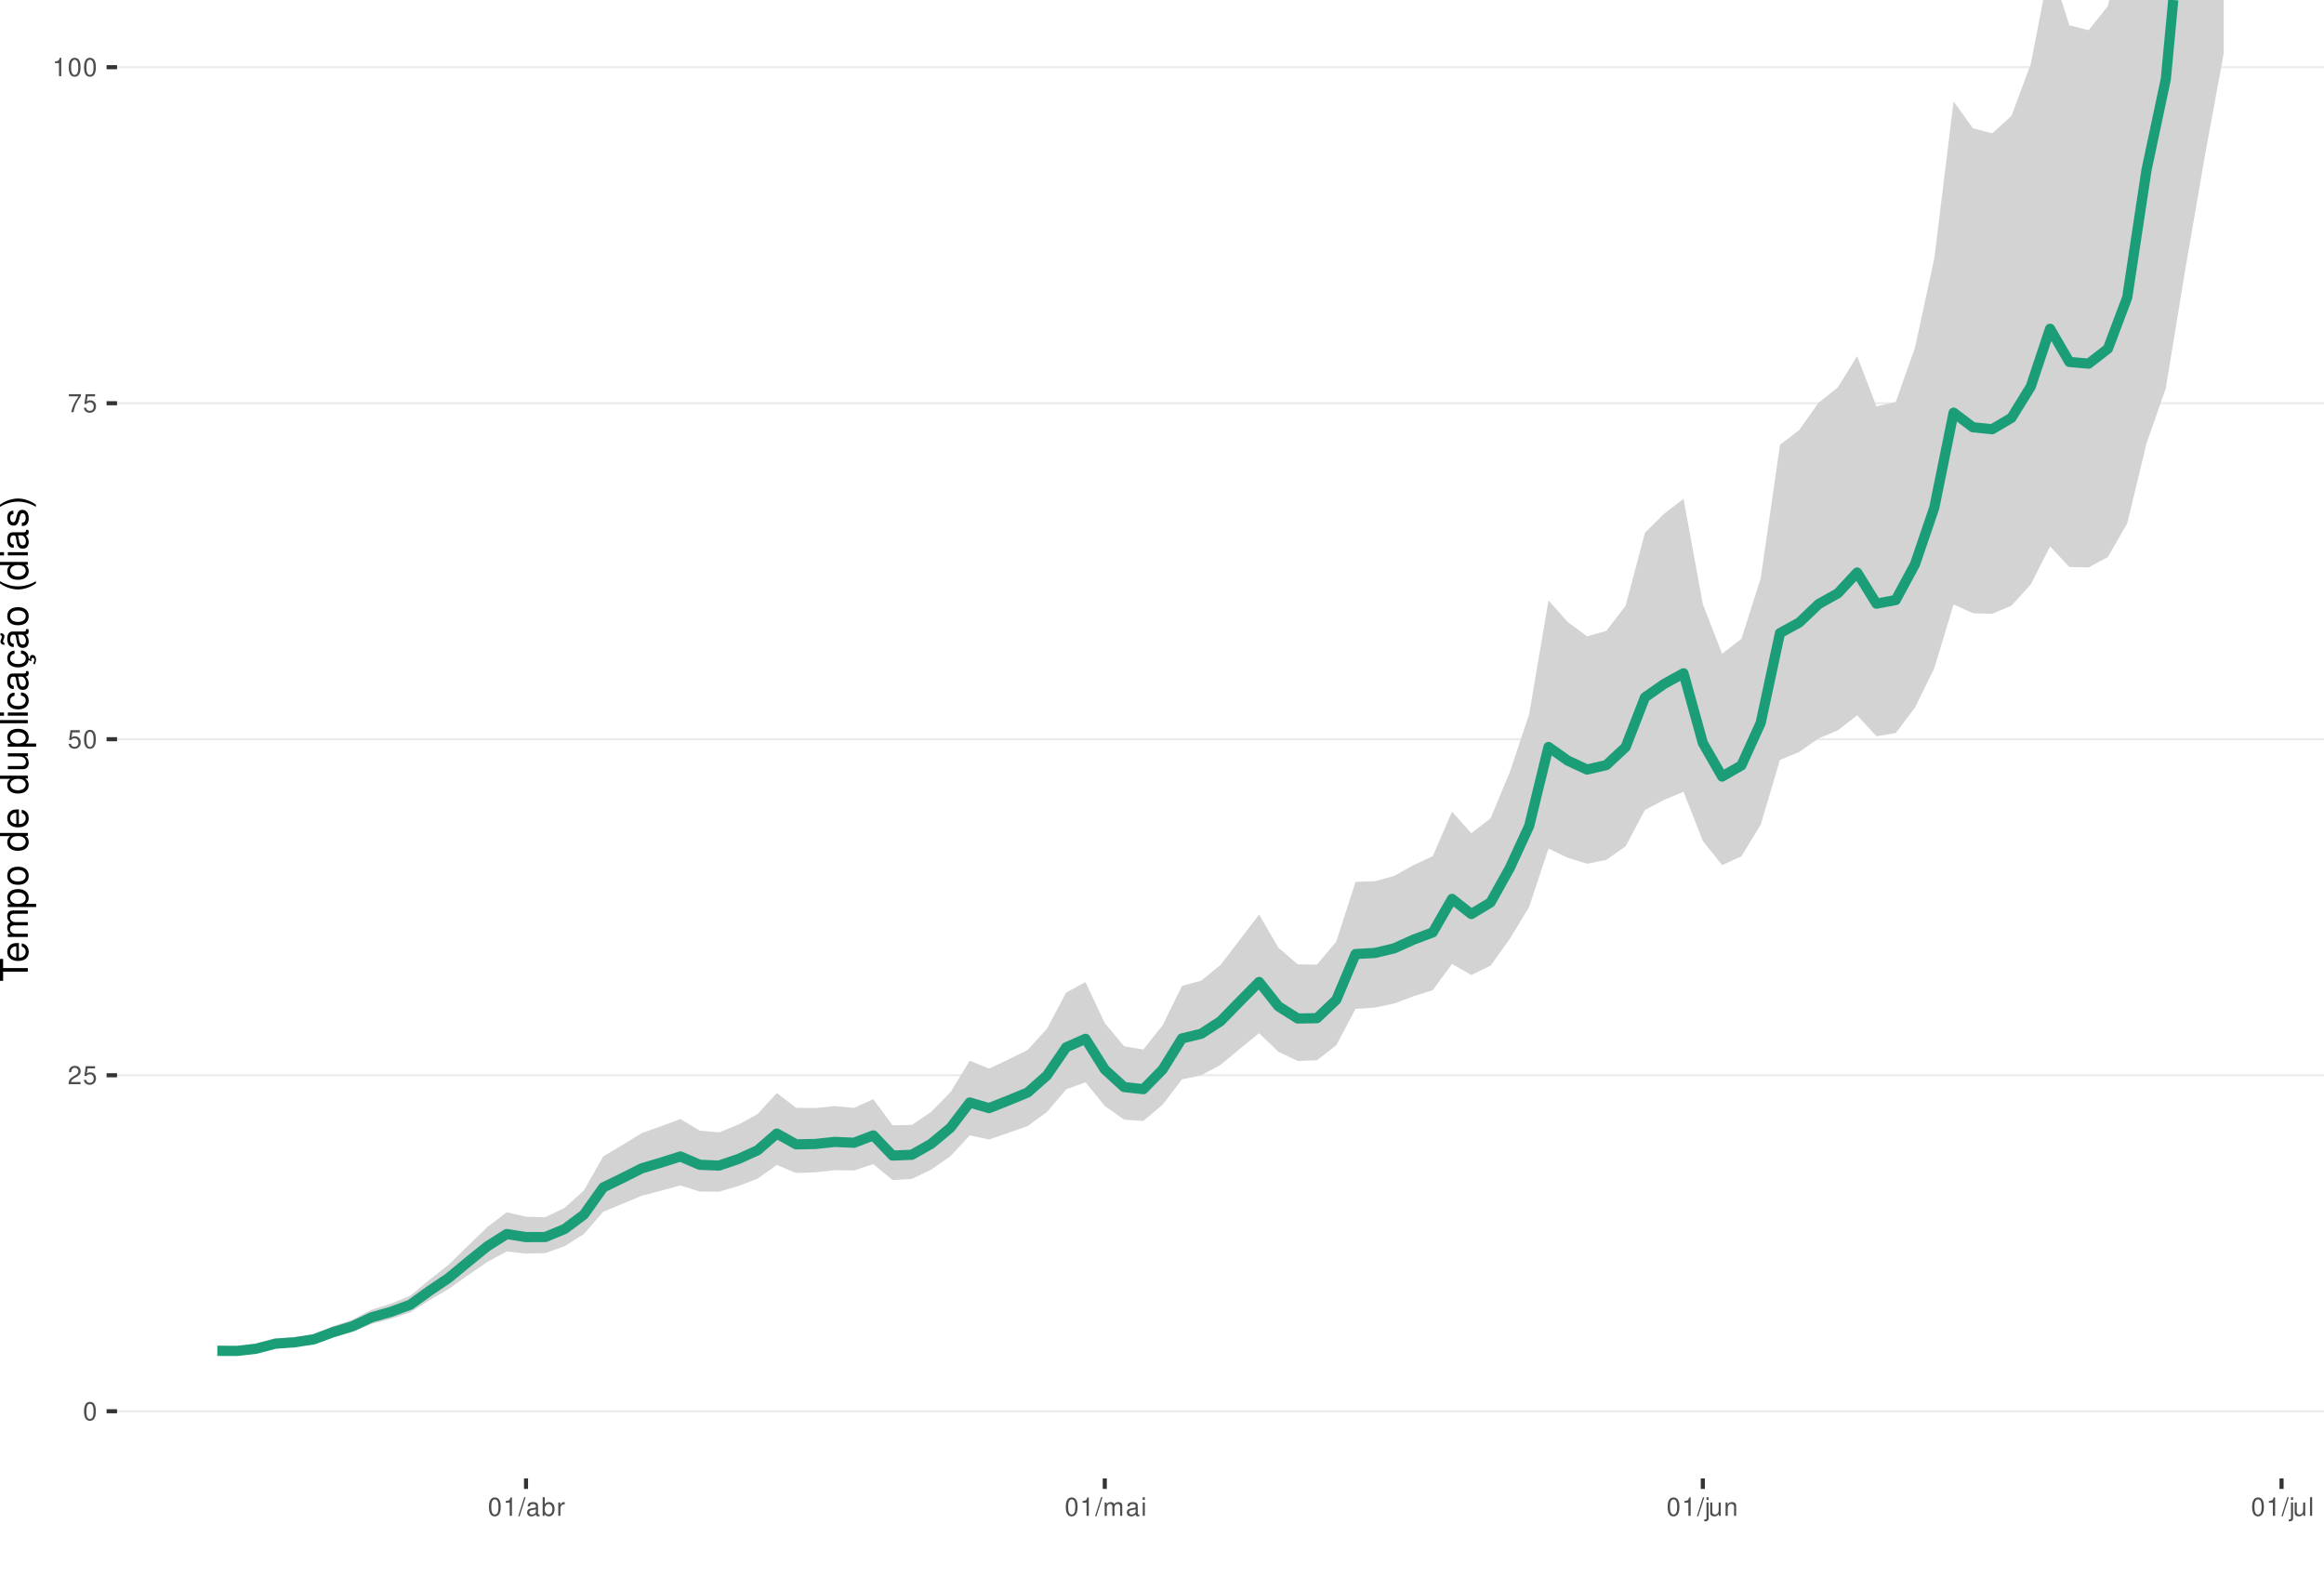
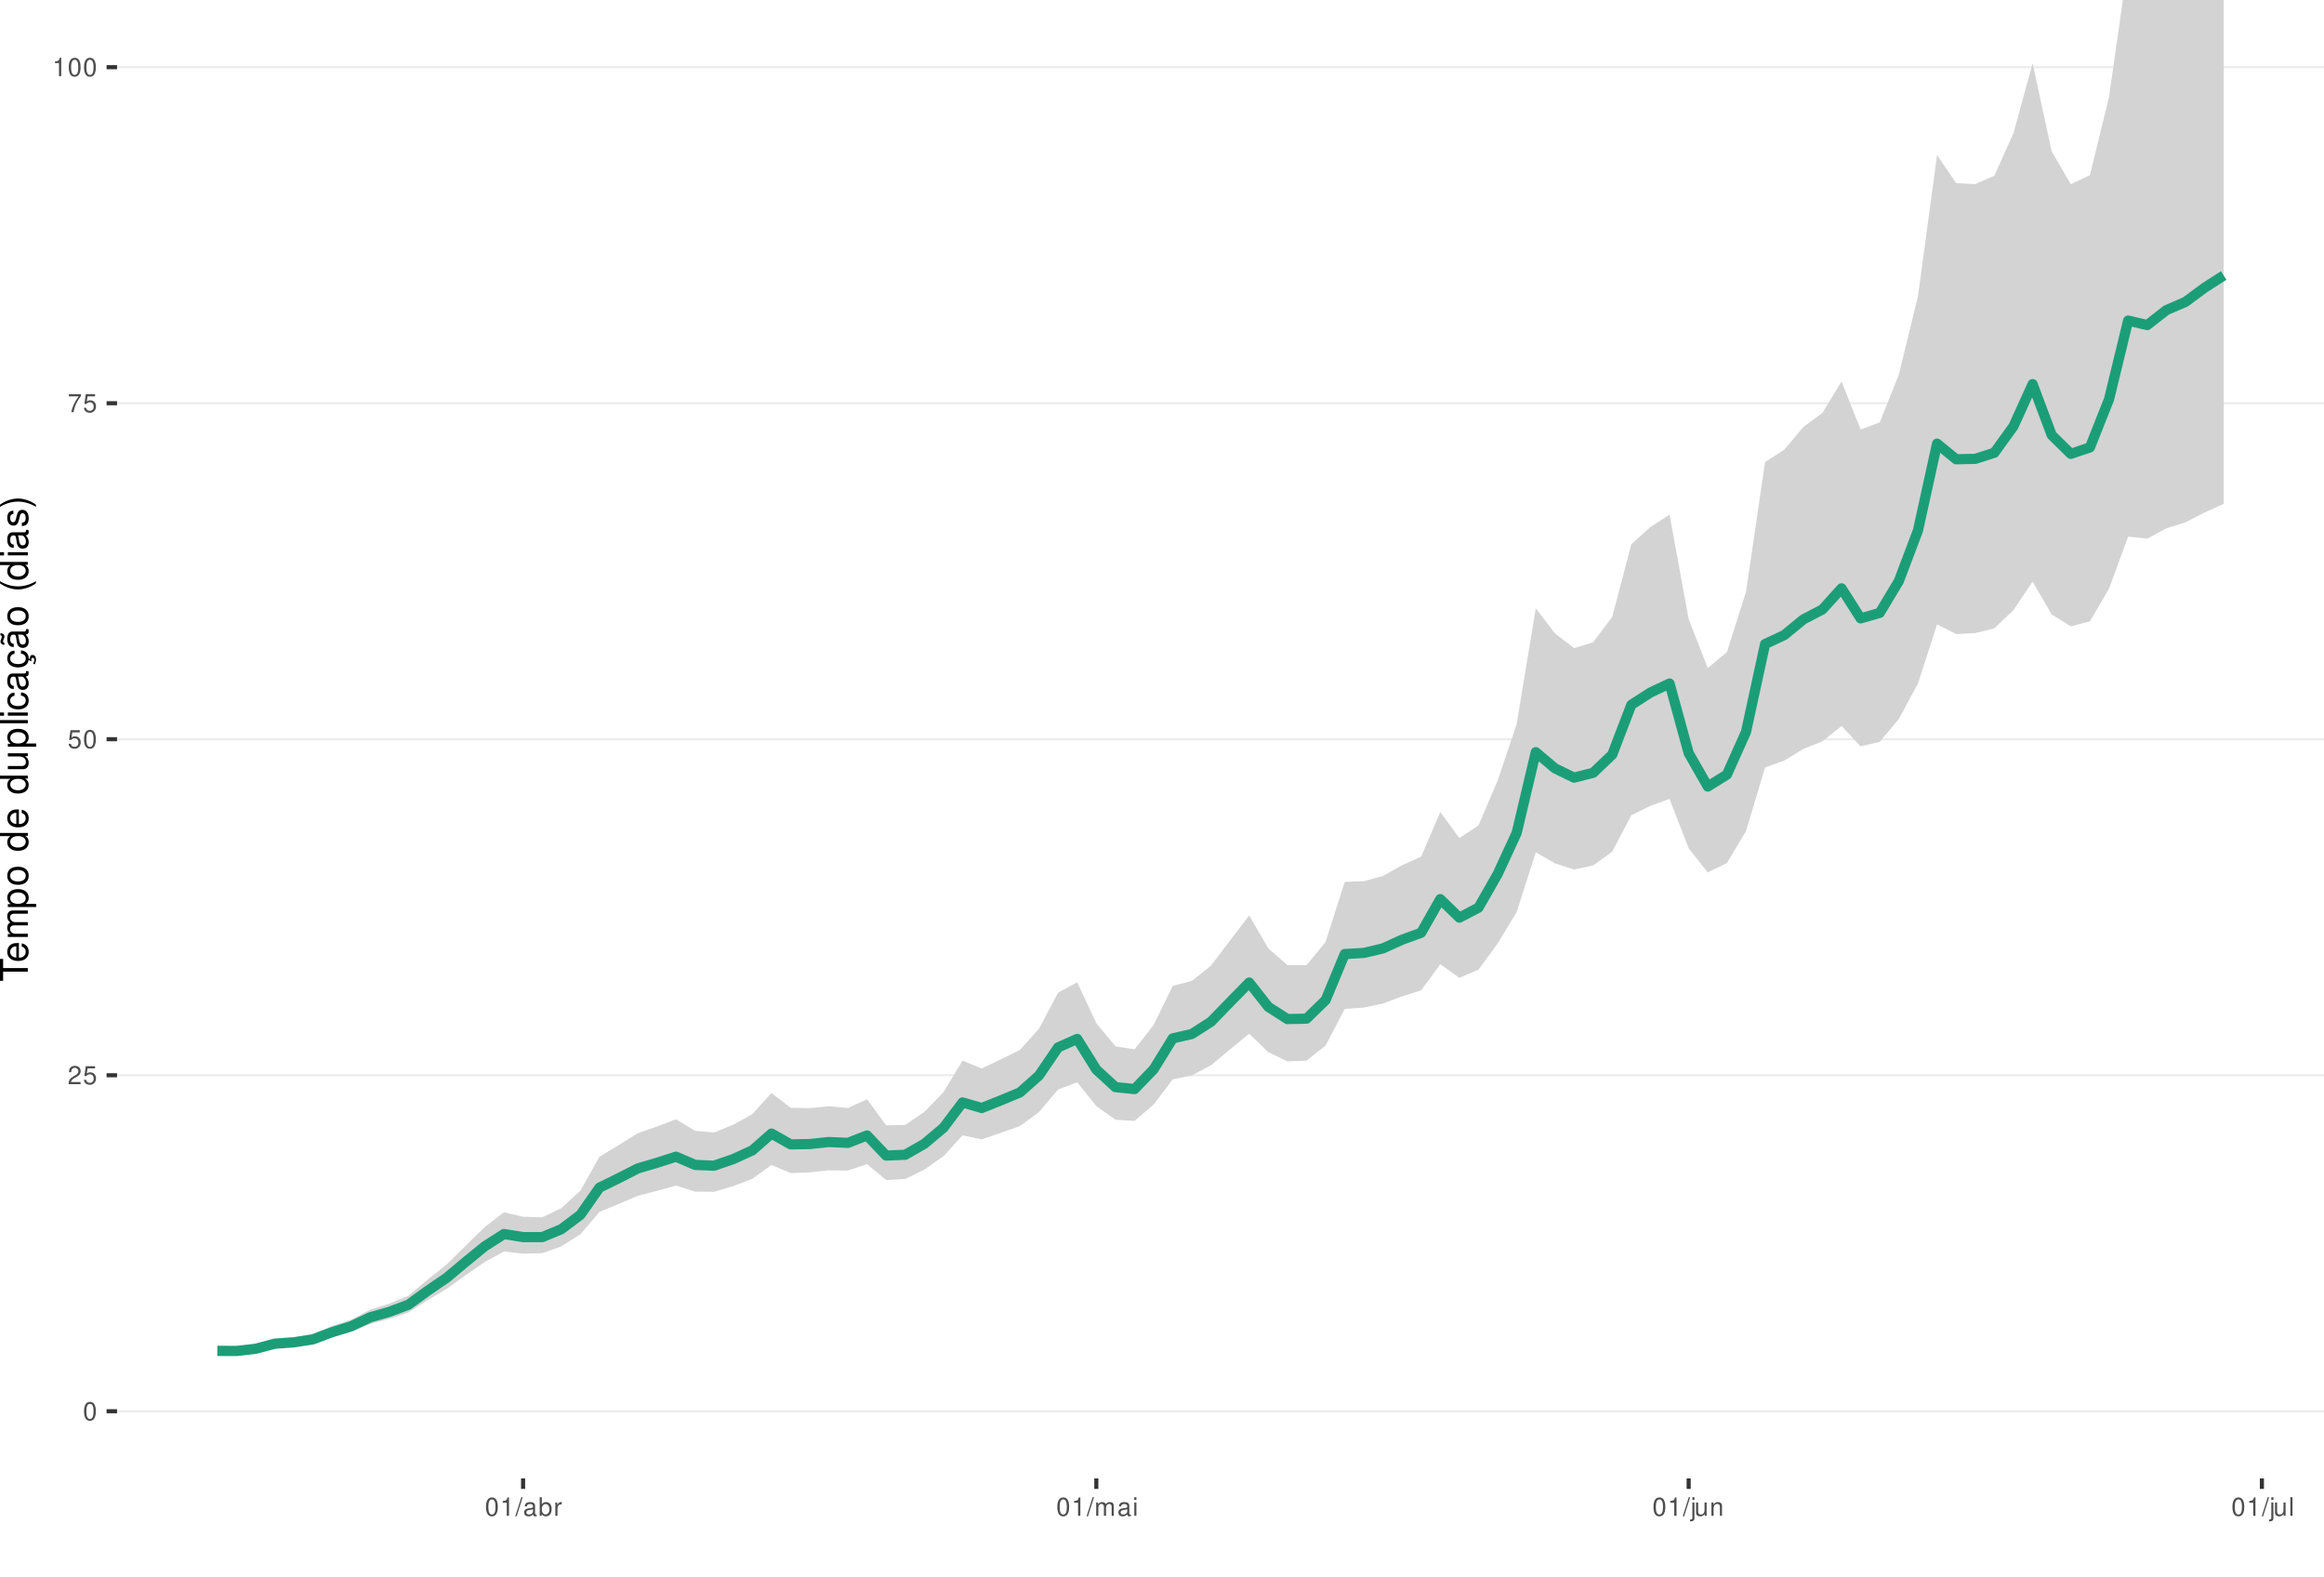
<svg xmlns="http://www.w3.org/2000/svg" xmlns:xlink="http://www.w3.org/1999/xlink" width="609pt" height="413pt" viewBox="0 0 609 413" version="1.1">
  <defs>
    <g>
      <symbol overflow="visible" id="glyph0-0">
        <path style="stroke:none;" d="" />
      </symbol>
      <symbol overflow="visible" id="glyph0-1">
        <path style="stroke:none;" d="M 1.828 -4.812 C 1.391 -4.812 0.984 -4.609 0.75 -4.281 C 0.438 -3.859 0.281 -3.219 0.281 -2.328 C 0.281 -0.703 0.812 0.156 1.828 0.156 C 2.828 0.156 3.375 -0.703 3.375 -2.297 C 3.375 -3.219 3.234 -3.844 2.922 -4.281 C 2.672 -4.625 2.281 -4.812 1.828 -4.812 Z M 1.828 -4.297 C 2.469 -4.297 2.781 -3.641 2.781 -2.344 C 2.781 -0.969 2.469 -0.328 1.812 -0.328 C 1.203 -0.328 0.891 -1 0.891 -2.328 C 0.891 -3.641 1.203 -4.297 1.828 -4.297 Z M 1.828 -4.297 " />
      </symbol>
      <symbol overflow="visible" id="glyph0-2">
        <path style="stroke:none;" d="M 3.375 -0.578 L 0.891 -0.578 C 0.938 -0.984 1.156 -1.234 1.734 -1.578 L 2.406 -1.953 C 3.062 -2.328 3.406 -2.812 3.406 -3.406 C 3.406 -3.812 3.234 -4.188 2.969 -4.438 C 2.688 -4.688 2.344 -4.812 1.891 -4.812 C 1.297 -4.812 0.844 -4.594 0.578 -4.188 C 0.422 -3.938 0.344 -3.641 0.328 -3.141 L 0.922 -3.141 C 0.938 -3.469 0.984 -3.672 1.062 -3.828 C 1.219 -4.125 1.516 -4.297 1.875 -4.297 C 2.406 -4.297 2.797 -3.906 2.797 -3.391 C 2.797 -3.016 2.578 -2.672 2.156 -2.438 L 1.547 -2.078 C 0.562 -1.516 0.281 -1.062 0.219 0 L 3.375 0 Z M 3.375 -0.578 " />
      </symbol>
      <symbol overflow="visible" id="glyph0-3">
        <path style="stroke:none;" d="M 3.172 -4.719 L 0.734 -4.719 L 0.375 -2.156 L 0.922 -2.156 C 1.188 -2.469 1.422 -2.594 1.797 -2.594 C 2.422 -2.594 2.812 -2.156 2.812 -1.453 C 2.812 -0.781 2.422 -0.359 1.781 -0.359 C 1.266 -0.359 0.953 -0.625 0.812 -1.156 L 0.234 -1.156 C 0.312 -0.766 0.375 -0.578 0.516 -0.406 C 0.781 -0.047 1.266 0.156 1.797 0.156 C 2.75 0.156 3.422 -0.547 3.422 -1.531 C 3.422 -2.469 2.797 -3.109 1.891 -3.109 C 1.562 -3.109 1.297 -3.016 1.016 -2.828 L 1.203 -4.141 L 3.172 -4.141 Z M 3.172 -4.719 " />
      </symbol>
      <symbol overflow="visible" id="glyph0-4">
        <path style="stroke:none;" d="M 3.469 -4.719 L 0.312 -4.719 L 0.312 -4.141 L 2.859 -4.141 C 1.734 -2.531 1.266 -1.547 0.922 0 L 1.547 0 C 1.797 -1.516 2.391 -2.812 3.469 -4.234 Z M 3.469 -4.719 " />
      </symbol>
      <symbol overflow="visible" id="glyph0-5">
        <path style="stroke:none;" d="M 1.719 -3.422 L 1.719 0 L 2.312 0 L 2.312 -4.812 L 1.922 -4.812 C 1.719 -4.078 1.578 -3.969 0.672 -3.859 L 0.672 -3.422 Z M 1.719 -3.422 " />
      </symbol>
      <symbol overflow="visible" id="glyph0-6">
        <path style="stroke:none;" d="M 1.531 -4.859 L -0.047 0.141 L 0.312 0.141 L 1.891 -4.859 Z M 1.531 -4.859 " />
      </symbol>
      <symbol overflow="visible" id="glyph0-7">
        <path style="stroke:none;" d="M 3.562 -0.328 C 3.5 -0.312 3.469 -0.312 3.438 -0.312 C 3.25 -0.312 3.141 -0.406 3.141 -0.578 L 3.141 -2.641 C 3.141 -3.25 2.688 -3.594 1.828 -3.594 C 1.312 -3.594 0.906 -3.438 0.672 -3.188 C 0.516 -3 0.453 -2.797 0.438 -2.453 L 0.984 -2.453 C 1.031 -2.875 1.297 -3.078 1.812 -3.078 C 2.312 -3.078 2.594 -2.891 2.594 -2.562 L 2.594 -2.406 C 2.578 -2.172 2.469 -2.078 2.016 -2.031 C 1.219 -1.922 1.109 -1.891 0.891 -1.812 C 0.484 -1.641 0.281 -1.328 0.281 -0.875 C 0.281 -0.25 0.719 0.156 1.422 0.156 C 1.859 0.156 2.219 0 2.609 -0.359 C 2.656 0 2.828 0.156 3.188 0.156 C 3.297 0.156 3.375 0.141 3.562 0.094 Z M 2.594 -1.094 C 2.594 -0.906 2.531 -0.797 2.375 -0.641 C 2.141 -0.438 1.875 -0.328 1.547 -0.328 C 1.109 -0.328 0.859 -0.547 0.859 -0.891 C 0.859 -1.266 1.094 -1.438 1.703 -1.531 C 2.297 -1.609 2.406 -1.641 2.594 -1.719 Z M 2.594 -1.094 " />
      </symbol>
      <symbol overflow="visible" id="glyph0-8">
        <path style="stroke:none;" d="M 0.359 -4.859 L 0.359 0 L 0.859 0 L 0.859 -0.453 C 1.125 -0.047 1.484 0.156 1.969 0.156 C 2.875 0.156 3.484 -0.594 3.484 -1.75 C 3.484 -2.891 2.922 -3.594 1.984 -3.594 C 1.516 -3.594 1.172 -3.406 0.906 -3.016 L 0.906 -4.859 Z M 1.891 -3.062 C 2.5 -3.062 2.906 -2.531 2.906 -1.703 C 2.906 -0.906 2.484 -0.359 1.891 -0.359 C 1.297 -0.359 0.906 -0.906 0.906 -1.719 C 0.906 -2.531 1.297 -3.062 1.891 -3.062 Z M 1.891 -3.062 " />
      </symbol>
      <symbol overflow="visible" id="glyph0-9">
        <path style="stroke:none;" d="M 0.453 -3.484 L 0.453 0 L 1.016 0 L 1.016 -1.812 C 1.031 -2.656 1.375 -3.016 2.141 -3 L 2.141 -3.562 C 2.047 -3.578 1.984 -3.594 1.922 -3.594 C 1.562 -3.594 1.297 -3.375 0.969 -2.859 L 0.969 -3.484 Z M 0.453 -3.484 " />
      </symbol>
      <symbol overflow="visible" id="glyph0-10">
        <path style="stroke:none;" d="M 0.469 -3.484 L 0.469 0 L 1.031 0 L 1.031 -2.188 C 1.031 -2.703 1.391 -3.109 1.844 -3.109 C 2.25 -3.109 2.484 -2.844 2.484 -2.406 L 2.484 0 L 3.047 0 L 3.047 -2.188 C 3.047 -2.703 3.422 -3.109 3.875 -3.109 C 4.266 -3.109 4.516 -2.844 4.516 -2.406 L 4.516 0 L 5.078 0 L 5.078 -2.609 C 5.078 -3.234 4.719 -3.594 4.062 -3.594 C 3.594 -3.594 3.312 -3.453 2.984 -3.062 C 2.781 -3.422 2.5 -3.594 2.047 -3.594 C 1.578 -3.594 1.266 -3.422 0.984 -3 L 0.984 -3.484 Z M 0.469 -3.484 " />
      </symbol>
      <symbol overflow="visible" id="glyph0-11">
        <path style="stroke:none;" d="M 1 -3.484 L 0.453 -3.484 L 0.453 0 L 1 0 Z M 1 -4.859 L 0.438 -4.859 L 0.438 -4.156 L 1 -4.156 Z M 1 -4.859 " />
      </symbol>
      <symbol overflow="visible" id="glyph0-12">
        <path style="stroke:none;" d="M 0.469 -3.484 L 0.469 0.5 C 0.469 0.859 0.359 0.969 0.016 0.969 C -0.031 0.969 -0.047 0.969 -0.125 0.953 L -0.125 1.438 C -0.047 1.438 -0.016 1.453 0.062 1.453 C 0.688 1.453 1.016 1.203 1.016 0.719 L 1.016 -3.484 Z M 1.016 -4.859 L 0.469 -4.859 L 0.469 -4.156 L 1.016 -4.156 Z M 1.016 -4.859 " />
      </symbol>
      <symbol overflow="visible" id="glyph0-13">
        <path style="stroke:none;" d="M 3.203 0 L 3.203 -3.484 L 2.656 -3.484 L 2.656 -1.516 C 2.656 -0.797 2.281 -0.328 1.703 -0.328 C 1.266 -0.328 0.984 -0.594 0.984 -1.016 L 0.984 -3.484 L 0.438 -3.484 L 0.438 -0.797 C 0.438 -0.219 0.859 0.156 1.547 0.156 C 2.062 0.156 2.391 -0.031 2.703 -0.484 L 2.703 0 Z M 3.203 0 " />
      </symbol>
      <symbol overflow="visible" id="glyph0-14">
        <path style="stroke:none;" d="M 0.469 -3.484 L 0.469 0 L 1.031 0 L 1.031 -1.922 C 1.031 -2.641 1.391 -3.109 1.969 -3.109 C 2.406 -3.109 2.688 -2.828 2.688 -2.422 L 2.688 0 L 3.234 0 L 3.234 -2.641 C 3.234 -3.219 2.812 -3.594 2.141 -3.594 C 1.625 -3.594 1.281 -3.391 0.984 -2.906 L 0.984 -3.484 Z M 0.469 -3.484 " />
      </symbol>
      <symbol overflow="visible" id="glyph0-15">
        <path style="stroke:none;" d="M 1.016 -4.859 L 0.453 -4.859 L 0.453 0 L 1.016 0 Z M 1.016 -4.859 " />
      </symbol>
      <symbol overflow="visible" id="glyph1-0">
        <path style="stroke:none;" d="" />
      </symbol>
      <symbol overflow="visible" id="glyph1-1">
        <path style="stroke:none;" d="M -6.469 -3.547 L -6.469 -5.938 L -7.297 -5.938 L -7.297 -0.203 L -6.469 -0.203 L -6.469 -2.609 L 0 -2.609 L 0 -3.547 Z M -6.469 -3.547 " />
      </symbol>
      <symbol overflow="visible" id="glyph1-2">
        <path style="stroke:none;" d="M -2.344 -5.125 C -3.141 -5.125 -3.625 -5.062 -4.016 -4.922 C -4.875 -4.578 -5.391 -3.781 -5.391 -2.797 C -5.391 -1.344 -4.281 -0.406 -2.547 -0.406 C -0.812 -0.406 0.234 -1.297 0.234 -2.781 C 0.234 -3.984 -0.453 -4.812 -1.594 -5.016 L -1.594 -4.188 C -0.906 -3.953 -0.547 -3.484 -0.547 -2.812 C -0.547 -2.281 -0.781 -1.828 -1.219 -1.547 C -1.516 -1.344 -1.812 -1.281 -2.344 -1.266 Z M -3.016 -1.297 C -3.984 -1.359 -4.625 -1.953 -4.625 -2.797 C -4.625 -3.641 -3.953 -4.234 -3.016 -4.234 Z M -3.016 -1.297 " />
      </symbol>
      <symbol overflow="visible" id="glyph1-3">
        <path style="stroke:none;" d="M -5.234 -0.703 L 0 -0.703 L 0 -1.547 L -3.297 -1.547 C -4.047 -1.547 -4.656 -2.094 -4.656 -2.766 C -4.656 -3.391 -4.281 -3.734 -3.609 -3.734 L 0 -3.734 L 0 -4.578 L -3.297 -4.578 C -4.047 -4.578 -4.656 -5.125 -4.656 -5.812 C -4.656 -6.422 -4.266 -6.781 -3.609 -6.781 L 0 -6.781 L 0 -7.625 L -3.938 -7.625 C -4.875 -7.625 -5.391 -7.078 -5.391 -6.094 C -5.391 -5.406 -5.188 -4.984 -4.594 -4.484 C -5.156 -4.188 -5.391 -3.766 -5.391 -3.078 C -5.391 -2.375 -5.125 -1.906 -4.5 -1.469 L -5.234 -1.469 Z M -5.234 -0.703 " />
      </symbol>
      <symbol overflow="visible" id="glyph1-4">
        <path style="stroke:none;" d="M 2.188 -0.547 L 2.188 -1.375 L -0.547 -1.375 C -0.016 -1.812 0.234 -2.312 0.234 -2.984 C 0.234 -4.344 -0.859 -5.234 -2.531 -5.234 C -4.297 -5.234 -5.391 -4.375 -5.391 -2.984 C -5.391 -2.266 -5.062 -1.703 -4.453 -1.312 L -5.234 -1.312 L -5.234 -0.547 Z M -4.609 -2.844 C -4.609 -3.766 -3.797 -4.359 -2.547 -4.359 C -1.359 -4.359 -0.547 -3.75 -0.547 -2.844 C -0.547 -1.953 -1.344 -1.375 -2.578 -1.375 C -3.812 -1.375 -4.609 -1.953 -4.609 -2.844 Z M -4.609 -2.844 " />
      </symbol>
      <symbol overflow="visible" id="glyph1-5">
        <path style="stroke:none;" d="M -5.391 -2.719 C -5.391 -1.234 -4.344 -0.359 -2.578 -0.359 C -0.812 -0.359 0.234 -1.234 0.234 -2.734 C 0.234 -4.203 -0.812 -5.094 -2.547 -5.094 C -4.359 -5.094 -5.391 -4.234 -5.391 -2.719 Z M -4.625 -2.734 C -4.625 -3.672 -3.844 -4.234 -2.547 -4.234 C -1.312 -4.234 -0.547 -3.656 -0.547 -2.734 C -0.547 -1.797 -1.312 -1.234 -2.578 -1.234 C -3.844 -1.234 -4.625 -1.797 -4.625 -2.734 Z M -4.625 -2.734 " />
      </symbol>
      <symbol overflow="visible" id="glyph1-6">
        <path style="stroke:none;" d="" />
      </symbol>
      <symbol overflow="visible" id="glyph1-7">
        <path style="stroke:none;" d="M -7.297 -4.953 L -7.297 -4.125 L -4.578 -4.125 C -5.109 -3.766 -5.391 -3.203 -5.391 -2.516 C -5.391 -1.156 -4.297 -0.266 -2.625 -0.266 C -0.859 -0.266 0.234 -1.125 0.234 -2.547 C 0.234 -3.266 -0.047 -3.766 -0.688 -4.203 L 0 -4.203 L 0 -4.953 Z M -4.609 -2.656 C -4.609 -3.547 -3.812 -4.125 -2.562 -4.125 C -1.344 -4.125 -0.547 -3.547 -0.547 -2.656 C -0.547 -1.734 -1.359 -1.125 -2.578 -1.125 C -3.797 -1.125 -4.609 -1.734 -4.609 -2.656 Z M -4.609 -2.656 " />
      </symbol>
      <symbol overflow="visible" id="glyph1-8">
        <path style="stroke:none;" d="M 0 -4.812 L -5.234 -4.812 L -5.234 -3.984 L -2.266 -3.984 C -1.203 -3.984 -0.5 -3.438 -0.5 -2.562 C -0.5 -1.906 -0.906 -1.484 -1.531 -1.484 L -5.234 -1.484 L -5.234 -0.656 L -1.203 -0.656 C -0.328 -0.656 0.234 -1.297 0.234 -2.312 C 0.234 -3.094 -0.047 -3.578 -0.734 -4.062 L 0 -4.062 Z M 0 -4.812 " />
      </symbol>
      <symbol overflow="visible" id="glyph1-9">
        <path style="stroke:none;" d="M -7.297 -1.516 L -7.297 -0.688 L 0 -0.688 L 0 -1.516 Z M -7.297 -1.516 " />
      </symbol>
      <symbol overflow="visible" id="glyph1-10">
        <path style="stroke:none;" d="M -5.234 -1.5 L -5.234 -0.672 L 0 -0.672 L 0 -1.5 Z M -7.297 -1.5 L -7.297 -0.656 L -6.234 -0.656 L -6.234 -1.5 Z M -7.297 -1.5 " />
      </symbol>
      <symbol overflow="visible" id="glyph1-11">
        <path style="stroke:none;" d="M -3.484 -4.703 C -3.984 -4.672 -4.312 -4.562 -4.609 -4.359 C -5.094 -4 -5.391 -3.375 -5.391 -2.641 C -5.391 -1.219 -4.266 -0.312 -2.531 -0.312 C -0.844 -0.312 0.234 -1.203 0.234 -2.625 C 0.234 -3.875 -0.516 -4.672 -1.797 -4.766 L -1.797 -3.938 C -0.953 -3.797 -0.547 -3.359 -0.547 -2.656 C -0.547 -1.734 -1.297 -1.188 -2.531 -1.188 C -3.844 -1.188 -4.625 -1.719 -4.625 -2.625 C -4.625 -3.328 -4.203 -3.766 -3.484 -3.875 Z M -3.484 -4.703 " />
      </symbol>
      <symbol overflow="visible" id="glyph1-12">
        <path style="stroke:none;" d="M -0.484 -5.344 C -0.469 -5.266 -0.469 -5.219 -0.469 -5.172 C -0.469 -4.875 -0.625 -4.719 -0.875 -4.719 L -3.953 -4.719 C -4.891 -4.719 -5.391 -4.047 -5.391 -2.75 C -5.391 -1.984 -5.172 -1.375 -4.781 -1.016 C -4.516 -0.766 -4.203 -0.672 -3.688 -0.656 L -3.688 -1.484 C -4.328 -1.562 -4.625 -1.938 -4.625 -2.719 C -4.625 -3.484 -4.344 -3.891 -3.844 -3.891 L -3.625 -3.891 C -3.266 -3.875 -3.125 -3.703 -3.047 -3.016 C -2.891 -1.844 -2.844 -1.656 -2.719 -1.344 C -2.453 -0.734 -2 -0.422 -1.312 -0.422 C -0.375 -0.422 0.234 -1.078 0.234 -2.141 C 0.234 -2.797 0 -3.328 -0.547 -3.922 C 0 -3.984 0.234 -4.234 0.234 -4.781 C 0.234 -4.953 0.203 -5.062 0.141 -5.344 Z M -1.656 -3.891 C -1.375 -3.891 -1.203 -3.812 -0.969 -3.562 C -0.656 -3.219 -0.5 -2.812 -0.5 -2.312 C -0.5 -1.672 -0.812 -1.297 -1.344 -1.297 C -1.891 -1.297 -2.172 -1.656 -2.297 -2.547 C -2.422 -3.438 -2.453 -3.609 -2.594 -3.891 Z M -1.656 -3.891 " />
      </symbol>
      <symbol overflow="visible" id="glyph1-13">
        <path style="stroke:none;" d="M 0.234 -2.641 C 0.234 -3.875 -0.547 -4.703 -1.797 -4.766 L -1.797 -3.938 C -0.953 -3.797 -0.531 -3.359 -0.531 -2.656 C -0.531 -1.734 -1.281 -1.188 -2.516 -1.188 C -3.844 -1.188 -4.625 -1.719 -4.625 -2.625 C -4.625 -3.328 -4.203 -3.766 -3.484 -3.875 L -3.484 -4.703 C -3.984 -4.672 -4.312 -4.562 -4.609 -4.359 C -5.094 -4 -5.391 -3.375 -5.391 -2.641 C -5.391 -1.219 -4.266 -0.312 -2.531 -0.312 C -1.469 -0.312 -0.625 -0.672 -0.156 -1.312 C 0.047 -1.594 0.125 -1.812 0.203 -2.25 L 0.922 -1.938 L 0.984 -2.062 C 0.938 -2.188 0.906 -2.25 0.906 -2.375 C 0.906 -2.656 1.047 -2.828 1.281 -2.828 C 1.547 -2.828 1.734 -2.594 1.734 -2.297 C 1.734 -2.031 1.672 -1.844 1.438 -1.406 L 1.406 -1.312 L 1.812 -1.094 C 2.078 -1.75 2.141 -1.953 2.141 -2.344 C 2.141 -3.109 1.781 -3.578 1.203 -3.578 C 0.781 -3.578 0.547 -3.297 0.547 -2.797 C 0.547 -2.703 0.547 -2.641 0.562 -2.516 Z M 0.234 -2.641 " />
      </symbol>
      <symbol overflow="visible" id="glyph1-14">
        <path style="stroke:none;" d="M -0.484 -5.344 C -0.469 -5.266 -0.469 -5.219 -0.469 -5.172 C -0.469 -4.875 -0.625 -4.719 -0.875 -4.719 L -3.953 -4.719 C -4.891 -4.719 -5.391 -4.047 -5.391 -2.75 C -5.391 -1.984 -5.172 -1.375 -4.781 -1.016 C -4.516 -0.766 -4.203 -0.672 -3.688 -0.656 L -3.688 -1.484 C -4.328 -1.562 -4.625 -1.938 -4.625 -2.719 C -4.625 -3.484 -4.344 -3.891 -3.844 -3.891 L -3.625 -3.891 C -3.266 -3.875 -3.125 -3.703 -3.047 -3.016 C -2.891 -1.844 -2.844 -1.656 -2.719 -1.344 C -2.453 -0.734 -2 -0.422 -1.312 -0.422 C -0.375 -0.422 0.234 -1.078 0.234 -2.141 C 0.234 -2.797 0 -3.328 -0.547 -3.922 C 0 -3.984 0.234 -4.234 0.234 -4.781 C 0.234 -4.953 0.203 -5.062 0.141 -5.344 Z M -1.656 -3.891 C -1.375 -3.891 -1.203 -3.812 -0.969 -3.562 C -0.656 -3.219 -0.5 -2.812 -0.5 -2.312 C -0.5 -1.672 -0.812 -1.297 -1.344 -1.297 C -1.891 -1.297 -2.172 -1.656 -2.297 -2.547 C -2.422 -3.438 -2.453 -3.609 -2.594 -3.891 Z M -7.172 -3.75 C -6.922 -3.672 -6.812 -3.547 -6.812 -3.375 C -6.812 -3.25 -6.875 -2.984 -6.984 -2.734 C -7.156 -2.312 -7.172 -2.25 -7.172 -2.047 C -7.172 -1.594 -6.797 -1.297 -6.141 -1.188 L -6.141 -1.766 C -6.375 -1.812 -6.5 -1.938 -6.5 -2.094 C -6.5 -2.203 -6.469 -2.344 -6.375 -2.578 C -6.156 -3.156 -6.125 -3.234 -6.125 -3.438 C -6.125 -3.922 -6.484 -4.219 -7.172 -4.312 Z M -7.172 -3.75 " />
      </symbol>
      <symbol overflow="visible" id="glyph1-15">
        <path style="stroke:none;" d="M -7.297 -2.359 C -5.984 -1.359 -4.156 -0.734 -2.594 -0.734 C -1.016 -0.734 0.812 -1.359 2.125 -2.359 L 2.125 -2.906 C 0.688 -2.031 -0.984 -1.547 -2.594 -1.547 C -4.188 -1.547 -5.875 -2.031 -7.297 -2.906 Z M -7.297 -2.359 " />
      </symbol>
      <symbol overflow="visible" id="glyph1-16">
        <path style="stroke:none;" d="M -3.781 -4.375 C -4.812 -4.375 -5.391 -3.688 -5.391 -2.484 C -5.391 -1.266 -4.766 -0.469 -3.797 -0.469 C -2.969 -0.469 -2.578 -0.891 -2.281 -2.125 L -2.094 -2.906 C -1.953 -3.484 -1.734 -3.719 -1.375 -3.719 C -0.875 -3.719 -0.547 -3.234 -0.547 -2.5 C -0.547 -2.047 -0.672 -1.672 -0.891 -1.453 C -1.047 -1.328 -1.188 -1.266 -1.562 -1.219 L -1.562 -0.344 C -0.344 -0.375 0.234 -1.062 0.234 -2.438 C 0.234 -3.75 -0.422 -4.594 -1.438 -4.594 C -2.203 -4.594 -2.641 -4.156 -2.891 -3.109 L -3.078 -2.312 C -3.234 -1.625 -3.453 -1.344 -3.828 -1.344 C -4.312 -1.344 -4.625 -1.766 -4.625 -2.453 C -4.625 -3.125 -4.328 -3.484 -3.781 -3.5 Z M -3.781 -4.375 " />
      </symbol>
      <symbol overflow="visible" id="glyph1-17">
        <path style="stroke:none;" d="M 2.125 -0.938 C 0.812 -1.938 -1.016 -2.562 -2.578 -2.562 C -4.156 -2.562 -5.984 -1.938 -7.297 -0.938 L -7.297 -0.375 C -5.859 -1.266 -4.188 -1.75 -2.578 -1.75 C -0.984 -1.75 0.703 -1.266 2.125 -0.375 Z M 2.125 -0.938 " />
      </symbol>
    </g>
    <clipPath id="clip1">
      <path d="M 30.672 0 L 609 0 L 609 387.328 L 30.672 387.328 Z M 30.672 0 " />
    </clipPath>
    <clipPath id="clip2">
      <path d="M 30.672 369 L 609 369 L 609 370 L 30.672 370 Z M 30.672 369 " />
    </clipPath>
    <clipPath id="clip3">
      <path d="M 30.672 281 L 609 281 L 609 282 L 30.672 282 Z M 30.672 281 " />
    </clipPath>
    <clipPath id="clip4">
      <path d="M 30.672 193 L 609 193 L 609 194 L 30.672 194 Z M 30.672 193 " />
    </clipPath>
    <clipPath id="clip5">
      <path d="M 30.672 105 L 609 105 L 609 106 L 30.672 106 Z M 30.672 105 " />
    </clipPath>
    <clipPath id="clip6">
      <path d="M 30.672 17 L 609 17 L 609 18 L 30.672 18 Z M 30.672 17 " />
    </clipPath>
  </defs>
  <g id="surface36">
    <rect x="0" y="0" width="609" height="413" style="fill:rgb(100%,100%,100%);fill-opacity:1;stroke:none;" />
    <rect x="0" y="0" width="609" height="413" style="fill:rgb(100%,100%,100%);fill-opacity:1;stroke:none;" />
    <path style="fill:none;stroke-width:1.067;stroke-linecap:round;stroke-linejoin:round;stroke:rgb(100%,100%,100%);stroke-opacity:1;stroke-miterlimit:10;" d="M 0 413 L 609 413 L 609 0 L 0 0 Z M 0 413 " />
    <g clip-path="url(#clip1)" clip-rule="nonzero">
      <path style=" stroke:none;fill-rule:nonzero;fill:rgb(100%,100%,100%);fill-opacity:1;" d="M 30.672 387.328 L 609 387.328 L 609 0 L 30.672 0 Z M 30.672 387.328 " />
    </g>
    <g clip-path="url(#clip2)" clip-rule="nonzero">
      <path style="fill:none;stroke-width:0.533;stroke-linecap:butt;stroke-linejoin:round;stroke:rgb(92.157%,92.157%,92.157%);stroke-opacity:1;stroke-miterlimit:10;" d="M 30.672 369.723 L 609 369.723 " />
    </g>
    <g clip-path="url(#clip3)" clip-rule="nonzero">
      <path style="fill:none;stroke-width:0.533;stroke-linecap:butt;stroke-linejoin:round;stroke:rgb(92.157%,92.157%,92.157%);stroke-opacity:1;stroke-miterlimit:10;" d="M 30.672 281.695 L 609 281.695 " />
    </g>
    <g clip-path="url(#clip4)" clip-rule="nonzero">
      <path style="fill:none;stroke-width:0.533;stroke-linecap:butt;stroke-linejoin:round;stroke:rgb(92.157%,92.157%,92.157%);stroke-opacity:1;stroke-miterlimit:10;" d="M 30.672 193.664 L 609 193.664 " />
    </g>
    <g clip-path="url(#clip5)" clip-rule="nonzero">
      <path style="fill:none;stroke-width:0.533;stroke-linecap:butt;stroke-linejoin:round;stroke:rgb(92.157%,92.157%,92.157%);stroke-opacity:1;stroke-miterlimit:10;" d="M 30.672 105.637 L 609 105.637 " />
    </g>
    <g clip-path="url(#clip6)" clip-rule="nonzero">
      <path style="fill:none;stroke-width:0.533;stroke-linecap:butt;stroke-linejoin:round;stroke:rgb(92.157%,92.157%,92.157%);stroke-opacity:1;stroke-miterlimit:10;" d="M 30.672 17.605 L 609 17.605 " />
    </g>
-     <path style=" stroke:none;fill-rule:nonzero;fill:rgb(82.745%,82.745%,82.745%);fill-opacity:1;" d="M 56.957 352.48 L 62.016 352.617 L 67.07 352.051 L 72.125 350.613 L 77.18 350.297 L 82.234 349.492 L 87.289 347.418 L 92.348 345.734 L 97.402 343.094 L 102.457 341.52 L 107.512 339.449 L 112.566 335.262 L 117.621 331.285 L 122.68 326.316 L 127.734 321.434 L 132.789 317.59 L 137.844 318.766 L 142.898 318.891 L 147.953 316.445 L 153.012 311.875 L 158.066 302.965 L 163.121 299.953 L 168.176 296.832 L 173.23 295.059 L 178.285 293.156 L 183.344 296.199 L 188.398 296.668 L 193.453 294.641 L 198.508 291.875 L 203.562 286.344 L 208.617 290.223 L 213.676 290.289 L 218.73 289.77 L 223.785 290.246 L 228.84 287.961 L 233.895 294.816 L 238.949 294.711 L 244.004 291.289 L 249.062 286.148 L 254.117 277.887 L 259.172 279.957 L 264.227 277.57 L 269.281 275.09 L 274.336 269.508 L 279.395 260.035 L 284.449 257.289 L 289.504 268.027 L 294.559 274.094 L 299.613 274.961 L 304.668 268.59 L 309.727 258.305 L 314.781 256.898 L 319.836 252.801 L 324.891 246.191 L 329.945 239.613 L 335 248.277 L 340.059 252.633 L 345.113 252.711 L 350.168 246.66 L 355.223 231.027 L 360.277 230.871 L 365.332 229.48 L 370.391 226.641 L 375.445 224.312 L 380.5 212.648 L 385.555 218.297 L 390.609 214.379 L 395.664 202.199 L 400.723 187.078 L 405.777 157.324 L 410.832 162.961 L 415.887 166.699 L 420.941 165.277 L 425.996 158.676 L 431.051 139.578 L 436.109 134.566 L 441.164 130.684 L 446.219 158.258 L 451.273 171.262 L 456.328 167.371 L 461.383 151.551 L 466.441 116.543 L 471.496 112.633 L 476.551 105.504 L 481.605 101.469 L 486.66 93.297 L 491.715 106.461 L 496.773 105.328 L 501.828 91.039 L 506.883 67.668 L 511.938 26.555 L 516.992 33.605 L 522.047 34.945 L 527.105 30.352 L 532.16 16.777 L 535.414 0 L 540.164 0 L 542.27 6.617 L 547.324 7.902 L 552.379 1.582 L 552.723 0 L 582.711 0 L 582.711 14.035 L 577.656 41.539 L 572.602 70.883 L 567.547 101.703 L 562.492 116.164 L 557.438 137.117 L 552.379 145.922 L 547.324 148.652 L 542.27 148.547 L 537.215 143.156 L 532.16 153.113 L 527.105 158.668 L 522.047 160.812 L 516.992 160.664 L 511.938 158.352 L 506.883 175.051 L 501.828 185.359 L 496.773 192.047 L 491.715 192.887 L 486.66 187.398 L 481.605 191.324 L 476.551 193.461 L 471.496 196.988 L 466.441 199.09 L 461.383 216.051 L 456.328 224.352 L 451.273 226.645 L 446.219 220.312 L 441.164 207.422 L 436.109 209.543 L 431.051 212.207 L 425.996 221.699 L 420.941 225.273 L 415.887 226.277 L 410.832 224.734 L 405.777 222.316 L 400.723 237.574 L 395.664 245.938 L 390.609 252.969 L 385.555 255.449 L 380.5 252.539 L 375.445 259.41 L 370.391 261.008 L 365.332 262.906 L 360.277 263.965 L 355.223 264.32 L 350.168 273.836 L 345.113 277.77 L 340.059 277.945 L 335 275.539 L 329.945 270.68 L 324.891 274.785 L 319.836 278.977 L 314.781 281.695 L 309.727 282.785 L 304.668 289.406 L 299.613 293.684 L 294.559 293.336 L 289.504 289.742 L 284.449 283.531 L 279.395 285.402 L 274.336 291.34 L 269.281 295.02 L 264.227 296.797 L 259.172 298.52 L 254.117 297.457 L 249.062 302.895 L 244.004 306.426 L 238.949 308.871 L 233.895 309.145 L 228.84 304.977 L 223.785 306.641 L 218.73 306.574 L 213.676 307.125 L 208.617 307.312 L 203.562 305.195 L 198.508 308.797 L 193.453 310.73 L 188.398 312.211 L 183.344 312.152 L 178.285 310.559 L 173.23 311.945 L 168.176 313.25 L 163.121 315.379 L 158.066 317.457 L 153.012 323.293 L 147.953 326.48 L 142.898 328.297 L 137.844 328.418 L 132.789 327.875 L 127.734 330.59 L 122.68 334.055 L 117.621 337.652 L 112.566 340.637 L 107.512 343.832 L 102.457 345.516 L 97.402 346.836 L 92.348 348.961 L 87.289 350.383 L 82.234 352.094 L 77.18 352.852 L 72.125 353.246 L 67.07 354.477 L 62.016 355.051 L 56.957 355.113 Z M 56.957 352.48 " />
-     <path style="fill:none;stroke-width:2.667;stroke-linecap:butt;stroke-linejoin:round;stroke:rgb(10.588%,61.961%,46.667%);stroke-opacity:1;stroke-miterlimit:10;" d="M 56.957 353.902 L 62.016 353.926 L 67.07 353.352 L 72.125 352.027 L 77.18 351.664 L 82.234 350.883 L 87.289 349.004 L 92.348 347.465 L 97.402 345.105 L 102.457 343.668 L 107.512 341.809 L 112.566 338.176 L 117.621 334.758 L 122.68 330.562 L 127.734 326.488 L 132.789 323.293 L 137.844 324.098 L 142.898 324.074 L 147.953 321.984 L 153.012 318.211 L 158.066 311.094 L 163.121 308.625 L 168.176 306.082 L 173.23 304.578 L 178.285 302.973 L 183.344 305.148 L 188.398 305.363 L 193.453 303.652 L 198.508 301.367 L 203.562 296.973 L 208.617 299.797 L 213.676 299.703 L 218.73 299.156 L 223.785 299.387 L 228.84 297.457 L 233.895 302.738 L 238.949 302.527 L 244.004 299.664 L 249.062 295.453 L 254.117 288.84 L 259.172 290.309 L 264.227 288.305 L 269.281 286.227 L 274.336 281.758 L 279.395 274.375 L 284.449 272.145 L 289.504 280.18 L 294.559 284.789 L 299.613 285.348 L 304.668 280.191 L 309.727 272.055 L 314.781 270.828 L 319.836 267.539 L 324.891 262.359 L 329.945 257.254 L 335 263.629 L 340.059 266.824 L 345.113 266.742 L 350.168 261.934 L 355.223 249.945 L 360.277 249.656 L 365.332 248.453 L 370.391 246.172 L 375.445 244.27 L 380.5 235.496 L 385.555 239.469 L 390.609 236.41 L 395.664 227.352 L 400.723 216.375 L 405.777 195.691 L 410.832 199.27 L 415.887 201.609 L 420.941 200.434 L 425.996 195.719 L 431.051 182.695 L 436.109 179.164 L 441.164 176.387 L 446.219 194.621 L 451.273 203.441 L 456.328 200.527 L 461.383 189.395 L 466.441 165.855 L 471.496 163.086 L 476.551 158.266 L 481.605 155.434 L 486.66 149.996 L 491.715 158.156 L 496.773 157.195 L 501.828 147.805 L 506.883 132.965 L 511.938 108.113 L 516.992 111.941 L 522.047 112.449 L 527.105 109.465 L 532.16 101.262 L 537.215 86.125 L 542.27 94.82 L 547.324 95.27 L 552.379 91.352 L 557.438 77.91 L 562.492 44.523 L 567.547 20.73 L 569.5 0 " />
+     <path style=" stroke:none;fill-rule:nonzero;fill:rgb(82.745%,82.745%,82.745%);fill-opacity:1;" d="M 56.957 352.492 L 61.965 352.629 L 66.973 352.062 L 71.98 350.625 L 76.988 350.309 L 81.996 349.496 L 87.004 347.418 L 92.008 345.734 L 97.016 343.098 L 102.023 341.531 L 107.031 339.449 L 112.039 335.258 L 117.047 331.281 L 122.051 326.32 L 127.059 321.434 L 132.066 317.582 L 137.074 318.777 L 142.082 318.918 L 147.09 316.508 L 152.094 311.941 L 157.102 303.02 L 162.109 300.02 L 167.117 296.883 L 172.125 295.137 L 177.133 293.23 L 182.137 296.242 L 187.145 296.695 L 192.152 294.645 L 197.16 291.879 L 202.168 286.348 L 207.176 290.227 L 212.18 290.312 L 217.188 289.809 L 222.195 290.281 L 227.203 287.98 L 232.211 294.816 L 237.219 294.711 L 242.223 291.289 L 247.23 286.148 L 252.238 277.867 L 257.246 279.926 L 262.254 277.539 L 267.262 275.07 L 272.266 269.512 L 277.273 260.066 L 282.281 257.336 L 287.289 268.062 L 292.297 274.113 L 297.305 274.922 L 302.309 268.527 L 307.316 258.281 L 312.324 256.977 L 317.332 252.984 L 322.34 246.406 L 327.348 239.82 L 332.355 248.461 L 337.359 252.832 L 342.367 252.879 L 347.375 246.762 L 352.383 231.031 L 357.391 230.859 L 362.398 229.496 L 367.402 226.672 L 372.41 224.441 L 377.418 212.742 L 382.426 219.57 L 387.434 216.25 L 392.441 204.527 L 397.445 189.66 L 402.453 159.379 L 407.461 165.934 L 412.469 169.801 L 417.477 168.262 L 422.484 161.613 L 427.488 142.578 L 432.496 138.059 L 437.504 134.824 L 442.512 162.203 L 447.52 175.023 L 452.527 170.859 L 457.531 155.078 L 462.539 121.051 L 467.547 117.828 L 472.555 111.867 L 477.562 108.191 L 482.57 99.941 L 487.574 112.523 L 492.582 110.664 L 497.59 98.133 L 502.598 77.59 L 507.605 40.629 L 512.613 47.969 L 517.617 48.238 L 522.625 46.012 L 527.633 34.875 L 532.641 16.578 L 537.648 39.691 L 542.656 48.25 L 547.66 45.906 L 552.668 25.363 L 556.293 0 L 582.711 0 L 582.711 132.012 L 577.707 134.262 L 572.699 136.836 L 567.691 138.414 L 562.684 141.129 L 557.676 140.566 L 552.668 154.203 L 547.66 162.781 L 542.656 164.094 L 537.648 160.984 L 532.641 152.371 L 527.633 159.816 L 522.625 164.605 L 517.617 165.852 L 512.613 166.109 L 507.605 163.578 L 502.598 179.059 L 497.59 188.352 L 492.582 194.348 L 487.574 195.523 L 482.57 190.191 L 477.562 194.215 L 472.555 196.215 L 467.547 199.258 L 462.539 201.066 L 457.531 217.746 L 452.527 226.105 L 447.52 228.559 L 442.512 222.242 L 437.504 209.285 L 432.496 211.121 L 427.488 213.574 L 422.484 223.113 L 417.477 226.738 L 412.469 227.809 L 407.461 226.18 L 402.453 223.285 L 397.445 238.914 L 392.441 247.203 L 387.434 254.02 L 382.426 256.168 L 377.418 252.59 L 372.41 259.48 L 367.402 261.027 L 362.398 262.914 L 357.391 263.957 L 352.383 264.32 L 347.375 273.895 L 342.367 277.871 L 337.359 278.07 L 332.355 275.648 L 327.348 270.801 L 322.34 274.91 L 317.332 279.086 L 312.324 281.742 L 307.316 282.77 L 302.309 289.367 L 297.305 293.66 L 292.297 293.348 L 287.289 289.766 L 282.281 283.559 L 277.273 285.422 L 272.266 291.34 L 267.262 295.008 L 262.254 296.777 L 257.246 298.5 L 252.238 297.441 L 247.23 302.895 L 242.223 306.426 L 237.219 308.871 L 232.211 309.145 L 227.203 304.992 L 222.195 306.664 L 217.188 306.594 L 212.18 307.141 L 207.176 307.316 L 202.168 305.199 L 197.16 308.801 L 192.152 310.734 L 187.145 312.23 L 182.137 312.18 L 177.133 310.605 L 172.125 311.992 L 167.117 313.285 L 162.109 315.418 L 157.102 317.492 L 152.094 323.336 L 147.09 326.52 L 142.082 328.316 L 137.074 328.43 L 132.066 327.871 L 127.059 330.594 L 122.051 334.055 L 117.047 337.652 L 112.039 340.637 L 107.031 343.836 L 102.023 345.523 L 97.016 346.836 L 92.008 348.961 L 87.004 350.383 L 81.996 352.098 L 76.988 352.859 L 71.98 353.258 L 66.973 354.484 L 61.965 355.062 L 56.957 355.125 Z M 56.957 352.492 " />
+     <path style="fill:none;stroke-width:2.667;stroke-linecap:butt;stroke-linejoin:round;stroke:rgb(10.588%,61.961%,46.667%);stroke-opacity:1;stroke-miterlimit:10;" d="M 56.957 353.918 L 61.965 353.938 L 66.973 353.363 L 71.98 352.035 L 76.988 351.672 L 81.996 350.887 L 87.004 349.004 L 92.008 347.461 L 97.016 345.109 L 102.023 343.68 L 107.031 341.812 L 112.039 338.176 L 117.047 334.754 L 122.051 330.566 L 127.059 326.492 L 132.066 323.289 L 137.074 324.105 L 142.082 324.098 L 147.09 322.031 L 152.094 318.262 L 157.102 311.133 L 162.109 308.676 L 167.117 306.121 L 172.125 304.637 L 177.133 303.031 L 182.137 305.18 L 187.145 305.387 L 192.152 303.656 L 197.16 301.371 L 202.168 296.973 L 207.176 299.801 L 212.18 299.723 L 217.188 299.188 L 222.195 299.414 L 227.203 297.473 L 232.211 302.738 L 237.219 302.527 L 242.223 299.664 L 247.23 295.453 L 252.238 288.82 L 257.246 290.281 L 262.254 288.281 L 267.262 286.211 L 272.266 281.762 L 277.273 274.398 L 282.281 272.18 L 287.289 280.211 L 292.297 284.805 L 297.305 285.32 L 302.309 280.145 L 307.316 272.035 L 312.324 270.887 L 317.332 267.68 L 322.34 262.52 L 327.348 257.406 L 332.355 263.77 L 337.359 266.977 L 342.367 266.871 L 347.375 262.012 L 352.383 249.945 L 357.391 249.645 L 362.398 248.465 L 367.402 246.191 L 372.41 244.363 L 377.418 235.559 L 382.426 240.41 L 387.434 237.785 L 392.441 229.027 L 397.445 218.188 L 402.453 197.055 L 407.461 201.281 L 412.469 203.727 L 417.477 202.461 L 422.484 197.691 L 427.488 184.648 L 432.496 181.43 L 437.504 179.066 L 442.512 197.297 L 447.52 206.059 L 452.527 202.938 L 457.531 191.766 L 462.539 168.727 L 467.547 166.391 L 472.555 162.285 L 477.562 159.668 L 482.57 154.133 L 487.574 162.008 L 492.582 160.566 L 497.59 152.227 L 502.598 138.988 L 507.605 116.223 L 512.613 120.324 L 517.617 120.211 L 522.625 118.605 L 527.633 111.672 L 532.641 100.633 L 537.648 113.992 L 542.656 118.902 L 547.66 117.211 L 552.668 104.609 L 557.676 83.984 L 562.684 85.164 L 567.691 81.25 L 572.699 79.09 L 577.707 75.383 L 582.711 72.172 " />
    <g style="fill:rgb(30.196%,30.196%,30.196%);fill-opacity:1;">
      <use xlink:href="#glyph0-1" x="21.738" y="372.07" />
    </g>
    <g style="fill:rgb(30.196%,30.196%,30.196%);fill-opacity:1;">
      <use xlink:href="#glyph0-2" x="17.738" y="284.043" />
      <use xlink:href="#glyph0-3" x="21.738" y="284.043" />
    </g>
    <g style="fill:rgb(30.196%,30.196%,30.196%);fill-opacity:1;">
      <use xlink:href="#glyph0-3" x="17.738" y="196.012" />
      <use xlink:href="#glyph0-1" x="21.738" y="196.012" />
    </g>
    <g style="fill:rgb(30.196%,30.196%,30.196%);fill-opacity:1;">
      <use xlink:href="#glyph0-4" x="17.738" y="107.984" />
      <use xlink:href="#glyph0-3" x="21.738" y="107.984" />
    </g>
    <g style="fill:rgb(30.196%,30.196%,30.196%);fill-opacity:1;">
      <use xlink:href="#glyph0-5" x="13.738" y="19.953" />
      <use xlink:href="#glyph0-1" x="17.738" y="19.953" />
      <use xlink:href="#glyph0-1" x="21.738" y="19.953" />
    </g>
    <path style="fill:none;stroke-width:1.067;stroke-linecap:butt;stroke-linejoin:round;stroke:rgb(20%,20%,20%);stroke-opacity:1;stroke-miterlimit:10;" d="M 27.93 369.723 L 30.672 369.723 " />
    <path style="fill:none;stroke-width:1.067;stroke-linecap:butt;stroke-linejoin:round;stroke:rgb(20%,20%,20%);stroke-opacity:1;stroke-miterlimit:10;" d="M 27.93 281.695 L 30.672 281.695 " />
    <path style="fill:none;stroke-width:1.067;stroke-linecap:butt;stroke-linejoin:round;stroke:rgb(20%,20%,20%);stroke-opacity:1;stroke-miterlimit:10;" d="M 27.93 193.664 L 30.672 193.664 " />
    <path style="fill:none;stroke-width:1.067;stroke-linecap:butt;stroke-linejoin:round;stroke:rgb(20%,20%,20%);stroke-opacity:1;stroke-miterlimit:10;" d="M 27.93 105.637 L 30.672 105.637 " />
    <path style="fill:none;stroke-width:1.067;stroke-linecap:butt;stroke-linejoin:round;stroke:rgb(20%,20%,20%);stroke-opacity:1;stroke-miterlimit:10;" d="M 27.93 17.605 L 30.672 17.605 " />
-     <path style="fill:none;stroke-width:1.067;stroke-linecap:butt;stroke-linejoin:round;stroke:rgb(20%,20%,20%);stroke-opacity:1;stroke-miterlimit:10;" d="M 137.844 390.07 L 137.844 387.328 " />
-     <path style="fill:none;stroke-width:1.067;stroke-linecap:butt;stroke-linejoin:round;stroke:rgb(20%,20%,20%);stroke-opacity:1;stroke-miterlimit:10;" d="M 289.504 390.07 L 289.504 387.328 " />
-     <path style="fill:none;stroke-width:1.067;stroke-linecap:butt;stroke-linejoin:round;stroke:rgb(20%,20%,20%);stroke-opacity:1;stroke-miterlimit:10;" d="M 446.219 390.07 L 446.219 387.328 " />
-     <path style="fill:none;stroke-width:1.067;stroke-linecap:butt;stroke-linejoin:round;stroke:rgb(20%,20%,20%);stroke-opacity:1;stroke-miterlimit:10;" d="M 597.879 390.07 L 597.879 387.328 " />
-     <g style="fill:rgb(30.196%,30.196%,30.196%);fill-opacity:1;">
-       <use xlink:href="#glyph0-1" x="127.844" y="397.109" />
-       <use xlink:href="#glyph0-5" x="131.844" y="397.109" />
-       <use xlink:href="#glyph0-6" x="135.844" y="397.109" />
-       <use xlink:href="#glyph0-7" x="137.844" y="397.109" />
-       <use xlink:href="#glyph0-8" x="141.844" y="397.109" />
-       <use xlink:href="#glyph0-9" x="145.844" y="397.109" />
-     </g>
-     <g style="fill:rgb(30.196%,30.196%,30.196%);fill-opacity:1;">
-       <use xlink:href="#glyph0-1" x="279.004" y="397.109" />
-       <use xlink:href="#glyph0-5" x="283.004" y="397.109" />
-       <use xlink:href="#glyph0-6" x="287.004" y="397.109" />
-       <use xlink:href="#glyph0-10" x="289.004" y="397.109" />
-       <use xlink:href="#glyph0-7" x="295.004" y="397.109" />
-       <use xlink:href="#glyph0-11" x="299.004" y="397.109" />
-     </g>
-     <g style="fill:rgb(30.196%,30.196%,30.196%);fill-opacity:1;">
-       <use xlink:href="#glyph0-1" x="436.719" y="397.109" />
-       <use xlink:href="#glyph0-5" x="440.719" y="397.109" />
-       <use xlink:href="#glyph0-6" x="444.719" y="397.109" />
-       <use xlink:href="#glyph0-12" x="446.719" y="397.109" />
-       <use xlink:href="#glyph0-13" x="447.719" y="397.109" />
-       <use xlink:href="#glyph0-14" x="451.719" y="397.109" />
-     </g>
-     <g style="fill:rgb(30.196%,30.196%,30.196%);fill-opacity:1;">
-       <use xlink:href="#glyph0-1" x="589.879" y="397.109" />
-       <use xlink:href="#glyph0-5" x="593.879" y="397.109" />
-       <use xlink:href="#glyph0-6" x="597.879" y="397.109" />
-       <use xlink:href="#glyph0-12" x="599.879" y="397.109" />
-       <use xlink:href="#glyph0-13" x="600.879" y="397.109" />
-       <use xlink:href="#glyph0-15" x="604.879" y="397.109" />
+     <path style="fill:none;stroke-width:1.067;stroke-linecap:butt;stroke-linejoin:round;stroke:rgb(20%,20%,20%);stroke-opacity:1;stroke-miterlimit:10;" d="M 137.074 390.07 L 137.074 387.328 " />
+     <path style="fill:none;stroke-width:1.067;stroke-linecap:butt;stroke-linejoin:round;stroke:rgb(20%,20%,20%);stroke-opacity:1;stroke-miterlimit:10;" d="M 287.289 390.07 L 287.289 387.328 " />
+     <path style="fill:none;stroke-width:1.067;stroke-linecap:butt;stroke-linejoin:round;stroke:rgb(20%,20%,20%);stroke-opacity:1;stroke-miterlimit:10;" d="M 442.512 390.07 L 442.512 387.328 " />
+     <path style="fill:none;stroke-width:1.067;stroke-linecap:butt;stroke-linejoin:round;stroke:rgb(20%,20%,20%);stroke-opacity:1;stroke-miterlimit:10;" d="M 592.727 390.07 L 592.727 387.328 " />
+     <g style="fill:rgb(30.196%,30.196%,30.196%);fill-opacity:1;">
+       <use xlink:href="#glyph0-1" x="127.074" y="397.109" />
+       <use xlink:href="#glyph0-5" x="131.074" y="397.109" />
+       <use xlink:href="#glyph0-6" x="135.074" y="397.109" />
+       <use xlink:href="#glyph0-7" x="137.074" y="397.109" />
+       <use xlink:href="#glyph0-8" x="141.074" y="397.109" />
+       <use xlink:href="#glyph0-9" x="145.074" y="397.109" />
+     </g>
+     <g style="fill:rgb(30.196%,30.196%,30.196%);fill-opacity:1;">
+       <use xlink:href="#glyph0-1" x="276.789" y="397.109" />
+       <use xlink:href="#glyph0-5" x="280.789" y="397.109" />
+       <use xlink:href="#glyph0-6" x="284.789" y="397.109" />
+       <use xlink:href="#glyph0-10" x="286.789" y="397.109" />
+       <use xlink:href="#glyph0-7" x="292.789" y="397.109" />
+       <use xlink:href="#glyph0-11" x="296.789" y="397.109" />
+     </g>
+     <g style="fill:rgb(30.196%,30.196%,30.196%);fill-opacity:1;">
+       <use xlink:href="#glyph0-1" x="433.012" y="397.109" />
+       <use xlink:href="#glyph0-5" x="437.012" y="397.109" />
+       <use xlink:href="#glyph0-6" x="441.012" y="397.109" />
+       <use xlink:href="#glyph0-12" x="443.012" y="397.109" />
+       <use xlink:href="#glyph0-13" x="444.012" y="397.109" />
+       <use xlink:href="#glyph0-14" x="448.012" y="397.109" />
+     </g>
+     <g style="fill:rgb(30.196%,30.196%,30.196%);fill-opacity:1;">
+       <use xlink:href="#glyph0-1" x="584.727" y="397.109" />
+       <use xlink:href="#glyph0-5" x="588.727" y="397.109" />
+       <use xlink:href="#glyph0-6" x="592.727" y="397.109" />
+       <use xlink:href="#glyph0-12" x="594.727" y="397.109" />
+       <use xlink:href="#glyph0-13" x="595.727" y="397.109" />
+       <use xlink:href="#glyph0-15" x="599.727" y="397.109" />
    </g>
    <g style="fill:rgb(0%,0%,0%);fill-opacity:1;">
      <use xlink:href="#glyph1-1" x="7.29" y="257.164" />
      <use xlink:href="#glyph1-2" x="7.29" y="252.164" />
      <use xlink:href="#glyph1-3" x="7.29" y="246.164" />
      <use xlink:href="#glyph1-4" x="7.29" y="238.164" />
      <use xlink:href="#glyph1-5" x="7.29" y="232.164" />
      <use xlink:href="#glyph1-6" x="7.29" y="226.164" />
      <use xlink:href="#glyph1-7" x="7.29" y="223.164" />
      <use xlink:href="#glyph1-2" x="7.29" y="217.164" />
      <use xlink:href="#glyph1-6" x="7.29" y="211.164" />
      <use xlink:href="#glyph1-7" x="7.29" y="208.164" />
      <use xlink:href="#glyph1-8" x="7.29" y="202.164" />
      <use xlink:href="#glyph1-4" x="7.29" y="196.164" />
      <use xlink:href="#glyph1-9" x="7.29" y="190.164" />
      <use xlink:href="#glyph1-10" x="7.29" y="188.164" />
      <use xlink:href="#glyph1-11" x="7.29" y="186.164" />
      <use xlink:href="#glyph1-12" x="7.29" y="181.164" />
      <use xlink:href="#glyph1-13" x="7.29" y="175.164" />
      <use xlink:href="#glyph1-14" x="7.29" y="170.164" />
      <use xlink:href="#glyph1-5" x="7.29" y="164.164" />
      <use xlink:href="#glyph1-6" x="7.29" y="158.164" />
      <use xlink:href="#glyph1-15" x="7.29" y="155.164" />
      <use xlink:href="#glyph1-7" x="7.29" y="152.164" />
      <use xlink:href="#glyph1-10" x="7.29" y="146.164" />
      <use xlink:href="#glyph1-12" x="7.29" y="144.164" />
      <use xlink:href="#glyph1-16" x="7.29" y="138.164" />
      <use xlink:href="#glyph1-17" x="7.29" y="133.164" />
    </g>
  </g>
</svg>
